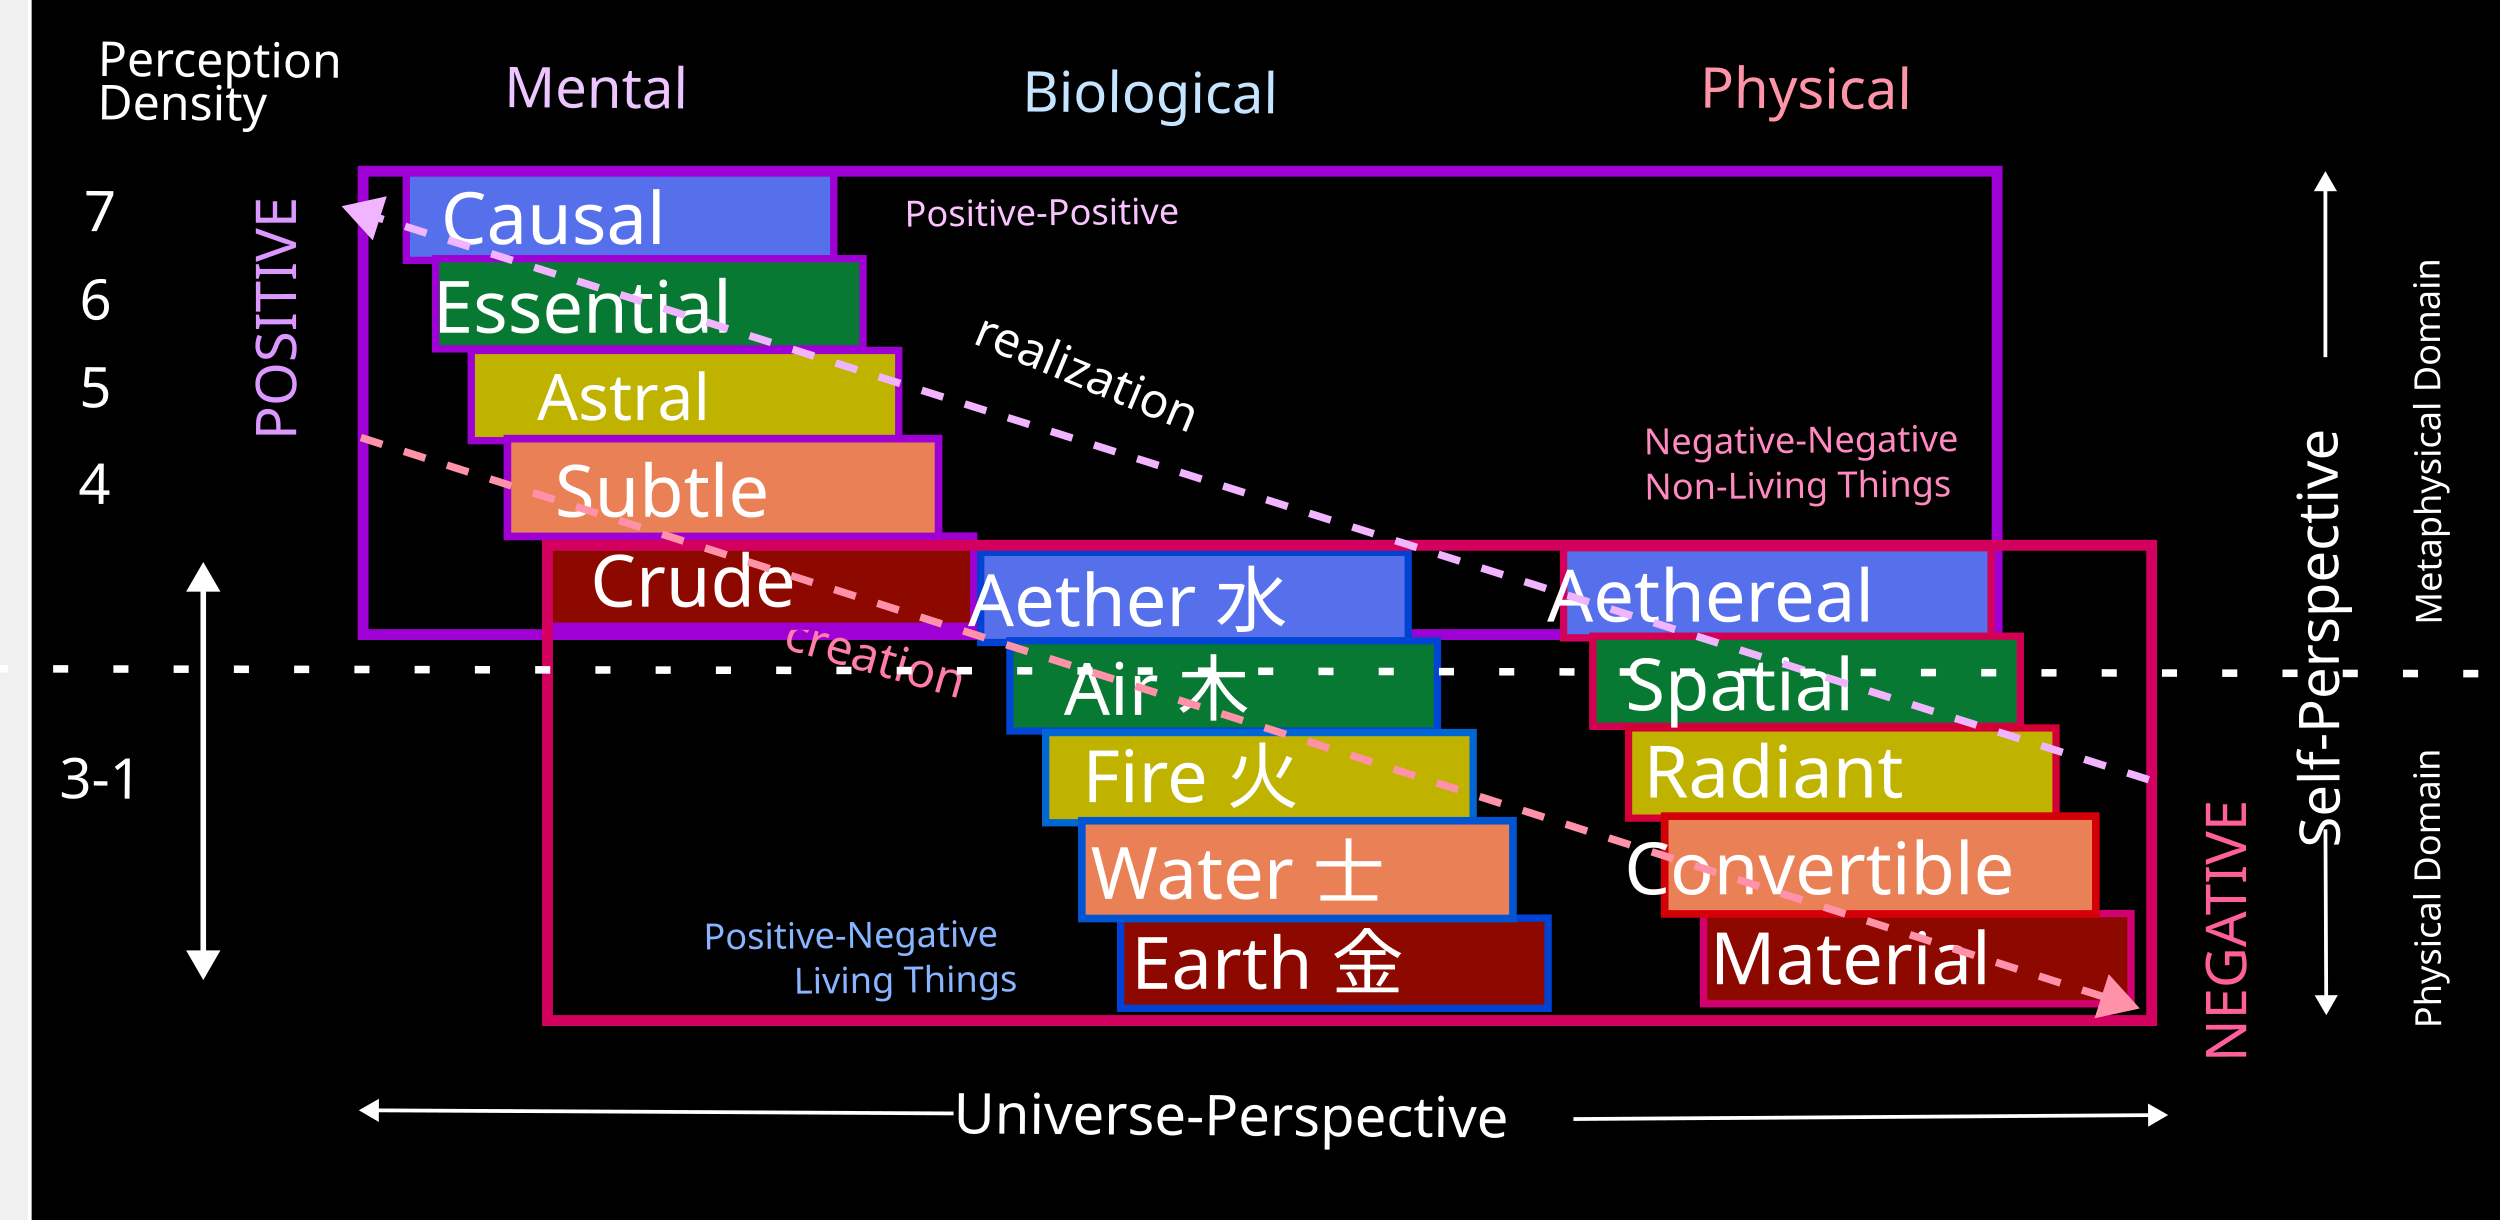
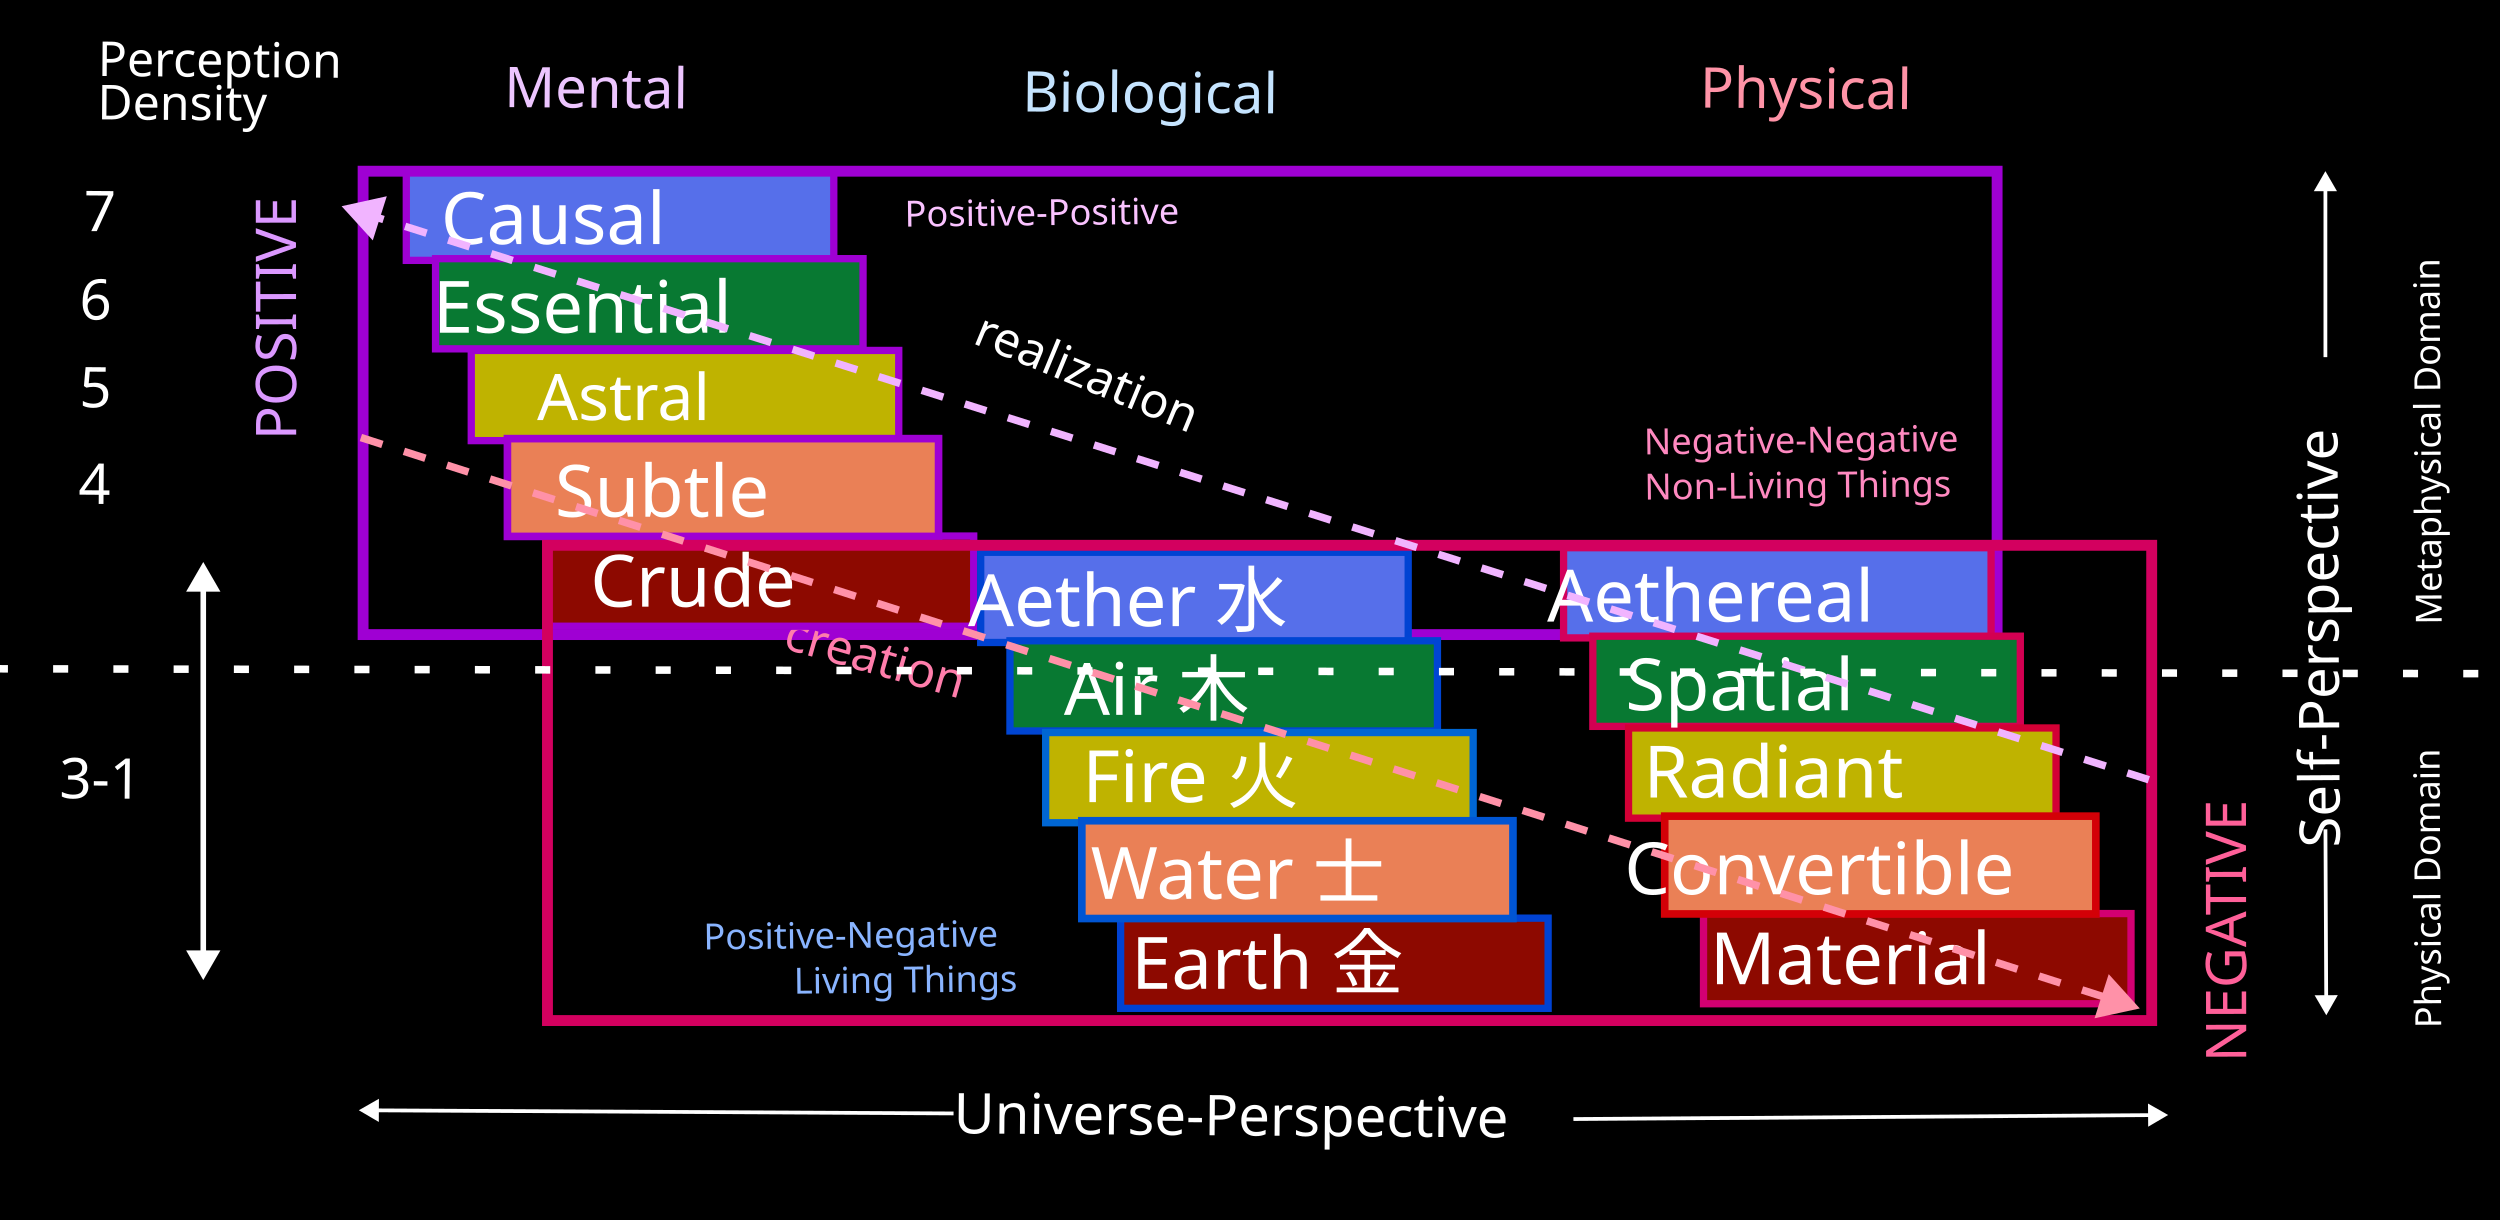
<svg xmlns="http://www.w3.org/2000/svg" width="1660" height="810" viewBox="0 0 1660 810" version="1.1" id="svg1">
  <defs id="defs1">
    <marker style="overflow:visible" id="marker13" refX="0" refY="0" orient="auto-start-reverse" markerWidth="1" markerHeight="1" viewBox="0 0 1 1" preserveAspectRatio="xMidYMid">
      <path transform="scale(0.5)" style="fill:context-stroke;fill-rule:evenodd;stroke:context-stroke;stroke-width:1pt" d="M 5.77,0 -2.88,5 V -5 Z" id="path13" />
    </marker>
    <marker style="overflow:visible" id="marker9" refX="0" refY="0" orient="auto-start-reverse" markerWidth="1" markerHeight="1" viewBox="0 0 1 1" preserveAspectRatio="xMidYMid">
      <path transform="scale(0.5)" style="fill:context-stroke;fill-rule:evenodd;stroke:context-stroke;stroke-width:1pt" d="M 5.77,0 -2.88,5 V -5 Z" id="path9" />
    </marker>
    <marker style="overflow:visible" id="Triangle" refX="0" refY="0" orient="auto-start-reverse" markerWidth="1" markerHeight="1" viewBox="0 0 1 1" preserveAspectRatio="xMidYMid">
      <path transform="scale(0.5)" style="fill:context-stroke;fill-rule:evenodd;stroke:context-stroke;stroke-width:1pt" d="M 5.77,0 -2.88,5 V -5 Z" id="path135" />
    </marker>
    <marker style="overflow:visible" id="Triangle-2" refX="0" refY="0" orient="auto-start-reverse" markerWidth="1" markerHeight="1" viewBox="0 0 1 1" preserveAspectRatio="xMidYMid">
      <path transform="scale(0.5)" style="fill:context-stroke;fill-rule:evenodd;stroke:context-stroke;stroke-width:1pt" d="M 5.77,0 -2.88,5 V -5 Z" id="path135-2" />
    </marker>
    <marker style="overflow:visible" id="marker9-9" refX="0" refY="0" orient="auto-start-reverse" markerWidth="1" markerHeight="1" viewBox="0 0 1 1" preserveAspectRatio="xMidYMid">
      <path transform="scale(0.5)" style="fill:context-stroke;fill-rule:evenodd;stroke:context-stroke;stroke-width:1pt" d="M 5.77,0 -2.88,5 V -5 Z" id="path9-6" />
    </marker>
    <marker style="overflow:visible" id="marker13-8" refX="0" refY="0" orient="auto-start-reverse" markerWidth="1" markerHeight="1" viewBox="0 0 1 1" preserveAspectRatio="xMidYMid">
      <path transform="scale(0.5)" style="fill:context-stroke;fill-rule:evenodd;stroke:context-stroke;stroke-width:1pt" d="M 5.77,0 -2.88,5 V -5 Z" id="path13-1" />
    </marker>
    <marker style="overflow:visible" id="marker13-4" refX="0" refY="0" orient="auto-start-reverse" markerWidth="1" markerHeight="1" viewBox="0 0 1 1" preserveAspectRatio="xMidYMid">
      <path transform="scale(0.5)" style="fill:context-stroke;fill-rule:evenodd;stroke:context-stroke;stroke-width:1pt" d="M 5.77,0 -2.88,5 V -5 Z" id="path13-8" />
    </marker>
  </defs>
  <g id="layer1">
-     <rect style="fill:#000000;fill-opacity:1;stroke:#ffffff;stroke-width:2.501" id="rect2" width="1714.019" height="841.858" x="19.762" y="-9.222" />
+     <rect style="fill:#000000;fill-opacity:1;stroke:#ffffff;stroke-width:2.528" id="rect2" width="1750.732" height="841.832" x="-16.965" y="-9.209" />
    <rect style="fill:#566fea;fill-opacity:1;stroke:#9f00d3;stroke-width:4.846;stroke-dasharray:none;stroke-opacity:1" id="rect1" width="283.854" height="59.885" x="269.78" y="113.002" />
    <rect style="fill:#087932;fill-opacity:1;stroke:#9f00d3;stroke-width:4.846;stroke-dasharray:none;stroke-opacity:1" id="rect1-06" width="283.854" height="59.885" x="289.201" y="171.756" />
    <rect style="fill:none;fill-opacity:1;stroke:#9f00d3;stroke-width:7.209;stroke-dasharray:none;stroke-opacity:1" id="rect1-0" width="1084.988" height="307.685" x="241.095" y="113.682" />
    <text xml:space="preserve" style="font-size:37.333px;font-family:'Noto Sans';-inkscape-font-specification:'Noto Sans';text-align:center;writing-mode:lr-tb;direction:ltr;text-anchor:middle;fill:#6982ff;stroke:#6b8cff;stroke-width:28.18" x="-187.397" y="196.361" id="text2-0" transform="rotate(-90.06055)">
      <tspan id="tspan2-6" x="-187.397" y="196.361" style="font-size:37.333px;fill:#db98ff;fill-opacity:1;stroke:none">POSITIVE</tspan>
    </text>
    <text xml:space="preserve" style="font-size:37.333px;font-family:'Noto Sans';-inkscape-font-specification:'Noto Sans';text-align:center;writing-mode:lr-tb;direction:ltr;text-anchor:middle;fill:#6982ff;stroke:#6b8cff;stroke-width:28.18" x="-595.466" y="1490.757" id="text2-0-0" transform="rotate(-90.06055)">
      <tspan id="tspan2-6-2" x="-595.466" y="1490.757" style="font-size:37.333px;fill:#ff6099;fill-opacity:1;stroke:none">NEGATIVE</tspan>
    </text>
    <text xml:space="preserve" style="font-size:24px;font-family:'Noto Sans';-inkscape-font-specification:'Noto Sans';text-align:center;writing-mode:lr-tb;direction:ltr;text-anchor:middle;fill:#ff6099;fill-opacity:1;stroke:#d3005f;stroke-width:9.399;stroke-dasharray:none;stroke-opacity:1" x="-287.323" y="1618.755" id="text4" transform="rotate(-90.34739)">
      <tspan id="tspan4" x="-287.323" y="1618.755" style="font-size:24px;fill:#ffffff;fill-opacity:1;stroke:none">Metaphysical Domain</tspan>
    </text>
    <text xml:space="preserve" style="font-size:37.333px;font-family:'Noto Sans';-inkscape-font-specification:'Noto Sans';text-align:center;writing-mode:lr-tb;direction:ltr;text-anchor:middle;fill:#ff6099;fill-opacity:1;stroke:#d3005f;stroke-width:9.399;stroke-dasharray:none;stroke-opacity:1" x="-408.796" y="1550.273" id="text4-2" transform="rotate(-90.34739)">
      <tspan id="tspan4-9" x="-408.796" y="1550.273" style="font-size:37.333px;fill:#ffffff;fill-opacity:1;stroke:none">Self-Perspective</tspan>
    </text>
    <text xml:space="preserve" style="font-size:37.333px;font-family:'Noto Sans';-inkscape-font-specification:'Noto Sans';text-align:center;writing-mode:lr-tb;direction:ltr;text-anchor:middle;fill:#ff6099;fill-opacity:1;stroke:#d3005f;stroke-width:9.399;stroke-dasharray:none;stroke-opacity:1" x="847.284" y="747.674" id="text4-2-8" transform="rotate(0.4346996)">
      <tspan id="tspan4-9-8" x="847.284" y="747.674" style="font-size:37.333px;fill:#ffffff;fill-opacity:1;stroke:none">Universe-Perspective</tspan>
    </text>
    <text xml:space="preserve" style="font-size:37.333px;font-family:'Noto Sans';-inkscape-font-specification:'Noto Sans';text-align:center;writing-mode:lr-tb;direction:ltr;text-anchor:middle;fill:#ff6099;fill-opacity:1;stroke:#d3005f;stroke-width:9.399;stroke-dasharray:none;stroke-opacity:1" x="420.512" y="68.565" id="text4-2-8-4" transform="rotate(0.4346996)">
      <tspan id="tspan4-9-8-4" x="420.512" y="68.565" style="font-size:37.333px;fill:#edc5ff;fill-opacity:1;stroke:none">Mental</tspan>
    </text>
    <text xml:space="preserve" style="font-size:32px;line-height:0.9;font-family:'Noto Sans';-inkscape-font-specification:'Noto Sans';text-align:center;writing-mode:lr-tb;direction:ltr;text-anchor:middle;fill:#ff6099;fill-opacity:1;stroke:#d3005f;stroke-width:9.399;stroke-dasharray:none;stroke-opacity:1" x="65.241" y="49.943" id="text4-2-8-4-5" transform="rotate(0.4346996)">
      <tspan id="tspan4-9-8-4-3" x="65.241" y="49.943" style="font-size:32px;line-height:0.9;text-align:start;text-anchor:start;fill:#ffffff;fill-opacity:1;stroke:none">Perception </tspan>
      <tspan x="65.241" y="78.743" style="font-size:32px;line-height:0.9;text-align:start;text-anchor:start;fill:#ffffff;fill-opacity:1;stroke:none" id="tspan1">Density</tspan>
    </text>
    <text xml:space="preserve" style="font-size:37.333px;font-family:'Noto Sans';-inkscape-font-specification:'Noto Sans';text-align:center;writing-mode:lr-tb;direction:ltr;text-anchor:middle;fill:#ff6099;fill-opacity:1;stroke:#d3005f;stroke-width:9.399;stroke-dasharray:none;stroke-opacity:1" x="91.659" y="152.987" id="text4-2-8-4-5-9" transform="rotate(0.4346996)">
      <tspan id="tspan4-9-8-4-3-1" x="91.659" y="152.987" style="font-size:37.333px;fill:#ffffff;fill-opacity:1;stroke:none">7</tspan>
    </text>
    <text xml:space="preserve" style="font-size:37.333px;font-family:'Noto Sans';-inkscape-font-specification:'Noto Sans';text-align:center;writing-mode:lr-tb;direction:ltr;text-anchor:middle;fill:#ff6099;fill-opacity:1;stroke:#d3005f;stroke-width:9.399;stroke-dasharray:none;stroke-opacity:1" x="89.283" y="211.72" id="text4-2-8-4-5-9-0" transform="rotate(0.4346996)">
      <tspan id="tspan4-9-8-4-3-1-2" x="89.283" y="211.72" style="font-size:37.333px;fill:#ffffff;fill-opacity:1;stroke:none">6</tspan>
    </text>
    <text xml:space="preserve" style="font-size:37.333px;font-family:'Noto Sans';-inkscape-font-specification:'Noto Sans';text-align:center;writing-mode:lr-tb;direction:ltr;text-anchor:middle;fill:#ff6099;fill-opacity:1;stroke:#d3005f;stroke-width:9.399;stroke-dasharray:none;stroke-opacity:1" x="788.397" y="68.86" id="text4-2-8-4-1" transform="rotate(0.4346996)">
      <tspan id="tspan4-9-8-4-7" x="788.397" y="68.86" style="font-size:37.333px;fill:#c5e4ff;fill-opacity:1;stroke:none">Biological</tspan>
    </text>
    <text xml:space="preserve" style="font-size:37.333px;font-family:'Noto Sans';-inkscape-font-specification:'Noto Sans';text-align:center;writing-mode:lr-tb;direction:ltr;text-anchor:middle;fill:#ff6099;fill-opacity:1;stroke:#d3005f;stroke-width:9.399;stroke-dasharray:none;stroke-opacity:1" x="1223.806" y="62.856" id="text4-2-8-4-2" transform="rotate(0.4346996)">
      <tspan id="tspan4-9-8-4-1" x="1223.806" y="62.856" style="font-size:37.333px;fill:#ff93a7;fill-opacity:1;stroke:none">Physical</tspan>
    </text>
    <text xml:space="preserve" style="font-size:24px;font-family:'Noto Sans';-inkscape-font-specification:'Noto Sans';text-align:center;writing-mode:lr-tb;direction:ltr;text-anchor:middle;fill:#ff6099;fill-opacity:1;stroke:#d3005f;stroke-width:9.399;stroke-dasharray:none;stroke-opacity:1" x="-584.059" y="1616.799" id="text4-7" transform="rotate(-90.34739)">
      <tspan id="tspan4-3" x="-584.059" y="1616.799" style="font-size:24px;fill:#ffffff;fill-opacity:1;stroke:none">Physical Domain</tspan>
    </text>
    <text xml:space="preserve" style="font-size:24px;font-family:'Noto Sans';-inkscape-font-specification:'Noto Sans';text-align:center;writing-mode:lr-tb;direction:ltr;text-anchor:middle;fill:#ff6099;fill-opacity:1;stroke:#d3005f;stroke-width:9.399;stroke-dasharray:none;stroke-opacity:1" x="705.843" y="156.936" id="text4-7-1" transform="rotate(-0.6140986)">
      <tspan id="tspan4-3-5" x="705.843" y="156.936" style="font-size:24px;fill:#fac2ff;fill-opacity:1;stroke:none">Positive-Positive</tspan>
    </text>
    <text xml:space="preserve" style="font-size:24px;font-family:'Noto Sans';-inkscape-font-specification:'Noto Sans';text-align:center;writing-mode:lr-tb;direction:ltr;text-anchor:middle;fill:#ff6099;fill-opacity:1;stroke:#d3005f;stroke-width:9.399;stroke-dasharray:none;stroke-opacity:1" x="1088.289" y="313.435" id="text4-7-1-6" transform="rotate(-0.6140986)">
      <tspan id="tspan4-3-5-7" x="1088.289" y="313.435" style="font-size:24px;text-align:start;text-anchor:start;fill:#ff89c0;fill-opacity:1;stroke:none">Negative-Negative </tspan>
      <tspan x="1088.289" y="343.435" style="font-size:24px;text-align:start;text-anchor:start;fill:#ff89c0;fill-opacity:1;stroke:none" id="tspan7">Non-Living Things</tspan>
    </text>
    <text xml:space="preserve" style="font-size:24px;font-family:'Noto Sans';-inkscape-font-specification:'Noto Sans';text-align:center;writing-mode:lr-tb;direction:ltr;text-anchor:middle;fill:#ff6099;fill-opacity:1;stroke:#d3005f;stroke-width:9.399;stroke-dasharray:none;stroke-opacity:1" x="699.688" y="635.43" id="text4-7-1-6-6" transform="rotate(-0.6140986)">
      <tspan id="tspan4-3-5-7-3" x="699.688" y="635.43" style="font-size:24px;text-align:end;text-anchor:end;fill:#89b4ff;fill-opacity:1;stroke:none">Positive-Negative</tspan>
      <tspan x="699.688" y="665.43" style="font-size:24px;text-align:end;text-anchor:end;fill:#89b4ff;fill-opacity:1;stroke:none" id="tspan7-9">Living Things</tspan>
    </text>
    <text xml:space="preserve" style="font-size:32px;font-family:'Noto Sans';-inkscape-font-specification:'Noto Sans';text-align:center;writing-mode:lr-tb;direction:ltr;text-anchor:middle;fill:#ff6099;fill-opacity:1;stroke:#d3005f;stroke-width:9.399;stroke-dasharray:none;stroke-opacity:1" x="782.362" y="-36.718" id="text4-7-5" transform="rotate(22.51285)">
      <tspan id="tspan4-3-9" x="782.362" y="-36.718" style="font-size:32px;fill:#ffffff;fill-opacity:1;stroke:none">realization</tspan>
    </text>
    <text xml:space="preserve" style="font-size:32px;font-family:'Noto Sans';-inkscape-font-specification:'Noto Sans';text-align:center;writing-mode:lr-tb;direction:ltr;text-anchor:middle;fill:#ff7dab;fill-opacity:1;stroke:#d3005f;stroke-width:9.399;stroke-dasharray:none;stroke-opacity:1" x="699.402" y="271.617" id="text4-7-5-9" transform="rotate(15.8988)">
      <tspan id="tspan4-3-9-1" x="699.402" y="271.617" style="font-size:32px;fill:#ff7dab;fill-opacity:1;stroke:none">creation</tspan>
    </text>
    <g id="g5" transform="translate(125.1589,19.76194)">
      <rect style="fill:#8d0900;fill-opacity:1;stroke:#9f00d3;stroke-width:4.846;stroke-dasharray:none;stroke-opacity:1" id="rect1-06-6" width="283.854" height="59.885" x="237.534" y="336.169" />
      <rect style="fill:#bfb300;fill-opacity:1;stroke:#9f00d3;stroke-width:4.846;stroke-dasharray:none;stroke-opacity:1" id="rect1-06-4" width="283.854" height="59.885" x="187.756" y="212.931" />
      <rect style="fill:#ea8056;fill-opacity:1;stroke:#9f00d3;stroke-width:5.067;stroke-dasharray:none;stroke-opacity:1" id="rect1-9" width="286.267" height="64.934" x="211.771" y="271.486" />
      <text xml:space="preserve" style="font-size:48px;font-family:'Noto Sans';-inkscape-font-specification:'Noto Sans';text-align:center;writing-mode:lr-tb;direction:ltr;text-anchor:middle;fill:#6982ff;stroke:#6b8cff;stroke-width:28.18" x="285.889" y="142.286" id="text2">
        <tspan id="tspan2" x="285.889" y="142.286" style="font-size:48px;fill:#ffffff;fill-opacity:1;stroke:none">Causal</tspan>
      </text>
      <text xml:space="preserve" style="font-size:48px;font-family:'Noto Sans';-inkscape-font-specification:'Noto Sans';text-align:center;writing-mode:lr-tb;direction:ltr;text-anchor:middle;fill:#6982ff;stroke:#6b8cff;stroke-width:28.18" x="305.21" y="201.179" id="text2-93">
        <tspan id="tspan2-1" x="305.21" y="201.179" style="font-size:48px;fill:#ffffff;fill-opacity:1;stroke:none">Essential</tspan>
      </text>
      <text xml:space="preserve" style="font-size:42.667px;font-family:'Noto Sans';-inkscape-font-specification:'Noto Sans';text-align:center;writing-mode:lr-tb;direction:ltr;text-anchor:middle;fill:#6982ff;stroke:#6b8cff;stroke-width:28.18" x="327.702" y="259.147" id="text2-8">
        <tspan id="tspan2-4" x="327.702" y="259.147" style="font-size:42.667px;fill:#ffffff;fill-opacity:1;stroke:none">Astral</tspan>
      </text>
      <text xml:space="preserve" style="font-size:48px;font-family:'Noto Sans';-inkscape-font-specification:'Noto Sans';text-align:center;writing-mode:lr-tb;direction:ltr;text-anchor:middle;fill:#6982ff;stroke:#6b8cff;stroke-width:28.18" x="358.132" y="323.37" id="text2-5">
        <tspan id="tspan2-3" x="358.132" y="323.37" style="font-size:48px;fill:#ffffff;fill-opacity:1;stroke:none">Subtle</tspan>
      </text>
      <text xml:space="preserve" style="font-size:48px;font-family:'Noto Sans';-inkscape-font-specification:'Noto Sans';text-align:center;writing-mode:lr-tb;direction:ltr;text-anchor:middle;fill:#6982ff;stroke:#6b8cff;stroke-width:28.18" x="378.702" y="383.083" id="text2-6">
        <tspan id="tspan2-10" x="378.702" y="383.083" style="font-size:48px;fill:#ffffff;fill-opacity:1;stroke:none">Crude</tspan>
      </text>
    </g>
    <g id="g4" transform="translate(293.7941,-220.0162)">
      <rect style="fill:#8d0900;fill-opacity:1;stroke:#0042d3;stroke-width:4.846;stroke-dasharray:none;stroke-opacity:1" id="rect1-06-6-4" width="283.854" height="59.885" x="450.304" y="829.67" />
      <rect style="fill:#566fea;fill-opacity:1;stroke:#0043d3;stroke-width:4.846;stroke-dasharray:none;stroke-opacity:1" id="rect1-5" width="283.854" height="59.885" x="357.392" y="586.741" />
      <rect style="fill:#087932;fill-opacity:1;stroke:#0045d3;stroke-width:4.846;stroke-dasharray:none;stroke-opacity:1" id="rect1-06-2" width="283.854" height="59.885" x="376.812" y="645.496" />
      <rect style="fill:#bfb300;fill-opacity:1;stroke:#0066d3;stroke-width:4.846;stroke-dasharray:none;stroke-opacity:1" id="rect1-06-4-5" width="283.854" height="59.885" x="400.526" y="706.432" />
      <rect style="fill:#ea8056;fill-opacity:1;stroke:#0055d3;stroke-width:5.067;stroke-dasharray:none;stroke-opacity:1" id="rect1-9-4" width="286.267" height="64.934" x="424.542" y="764.987" />
      <text xml:space="preserve" style="font-size:48px;font-family:'Noto Sans';-inkscape-font-specification:'Noto Sans';text-align:center;writing-mode:lr-tb;direction:ltr;text-anchor:middle;fill:#6982ff;stroke:#6b8cff;stroke-width:28.18" x="498.66" y="635.787" id="text2-7">
        <tspan id="tspan2-44" x="498.66" y="635.787" style="font-size:48px;fill:#ffffff;fill-opacity:1;stroke:none">Aether ⽔</tspan>
      </text>
      <text xml:space="preserve" style="font-size:48px;font-family:'Noto Sans';-inkscape-font-specification:'Noto Sans';text-align:center;writing-mode:lr-tb;direction:ltr;text-anchor:middle;fill:#6982ff;stroke:#6b8cff;stroke-width:28.18" x="517.981" y="694.68" id="text2-93-3">
        <tspan id="tspan2-1-0" x="517.981" y="694.68" style="font-size:48px;fill:#ffffff;fill-opacity:1;stroke:none">Air 木</tspan>
      </text>
      <text xml:space="preserve" style="font-size:48px;font-family:'Noto Sans';-inkscape-font-specification:'Noto Sans';text-align:center;writing-mode:lr-tb;direction:ltr;text-anchor:middle;fill:#6982ff;stroke:#6b8cff;stroke-width:28.18" x="540.473" y="752.648" id="text2-8-7">
        <tspan id="tspan2-4-8" x="540.473" y="752.648" style="font-size:48px;fill:#ffffff;fill-opacity:1;stroke:none">Fire 火</tspan>
      </text>
      <text xml:space="preserve" style="font-size:48px;font-family:'Noto Sans';-inkscape-font-specification:'Noto Sans';text-align:center;writing-mode:lr-tb;direction:ltr;text-anchor:middle;fill:#6982ff;stroke:#6b8cff;stroke-width:28.18" x="570.903" y="816.872" id="text2-5-6">
        <tspan id="tspan2-3-8" x="577.143" y="816.872" style="font-size:48px;fill:#ffffff;fill-opacity:1;stroke:none">Water 士 </tspan>
      </text>
      <text xml:space="preserve" style="font-size:48px;font-family:'Noto Sans';-inkscape-font-specification:'Noto Sans';text-align:center;writing-mode:lr-tb;direction:ltr;text-anchor:middle;fill:#6982ff;stroke:#6b8cff;stroke-width:28.18" x="591.473" y="876.585" id="text2-6-8">
        <tspan id="tspan2-10-4" x="591.473" y="876.585" style="font-size:48px;fill:#ffffff;fill-opacity:1;stroke:none">Earth 金</tspan>
      </text>
    </g>
    <g id="g6" transform="translate(874.795,-214.7464)">
      <rect style="fill:#8d0900;fill-opacity:1;stroke:#d30072;stroke-width:4.846;stroke-dasharray:none;stroke-opacity:1" id="rect1-06-6-9" width="283.854" height="59.885" x="256.335" y="821.352" />
      <rect style="fill:#566fea;fill-opacity:1;stroke:#d3005c;stroke-width:4.846;stroke-dasharray:none;stroke-opacity:1" id="rect1-2" width="283.854" height="59.885" x="163.423" y="578.423" />
      <rect style="fill:#087932;fill-opacity:1;stroke:#d30052;stroke-width:4.846;stroke-dasharray:none;stroke-opacity:1" id="rect1-06-0" width="283.854" height="59.885" x="182.843" y="637.177" />
      <rect style="fill:#bfb300;fill-opacity:1;stroke:#d30035;stroke-width:4.846;stroke-dasharray:none;stroke-opacity:1" id="rect1-06-4-6" width="283.854" height="59.885" x="206.558" y="698.114" />
      <rect style="fill:#ea8056;fill-opacity:1;stroke:#d30007;stroke-width:5.067;stroke-dasharray:none;stroke-opacity:1" id="rect1-9-8" width="286.267" height="64.934" x="230.573" y="756.669" />
      <text xml:space="preserve" style="font-size:48px;font-family:'Noto Sans';-inkscape-font-specification:'Noto Sans';text-align:center;writing-mode:lr-tb;direction:ltr;text-anchor:middle;fill:#6982ff;stroke:#6b8cff;stroke-width:28.18" x="304.691" y="627.469" id="text2-92">
        <tspan id="tspan2-66" x="304.691" y="627.469" style="font-size:48px;fill:#ffffff;fill-opacity:1;stroke:none">Aethereal</tspan>
      </text>
      <text xml:space="preserve" style="font-size:48px;font-family:'Noto Sans';-inkscape-font-specification:'Noto Sans';text-align:center;writing-mode:lr-tb;direction:ltr;text-anchor:middle;fill:#6982ff;stroke:#6b8cff;stroke-width:28.18" x="324.012" y="686.361" id="text2-93-4">
        <tspan id="tspan2-1-9" x="324.012" y="686.361" style="font-size:48px;fill:#ffffff;fill-opacity:1;stroke:none">Spatial</tspan>
      </text>
      <text xml:space="preserve" style="font-size:48px;font-family:'Noto Sans';-inkscape-font-specification:'Noto Sans';text-align:center;writing-mode:lr-tb;direction:ltr;text-anchor:middle;fill:#6982ff;stroke:#6b8cff;stroke-width:28.18" x="346.504" y="744.329" id="text2-8-5">
        <tspan id="tspan2-4-0" x="346.504" y="744.329" style="font-size:48px;fill:#ffffff;fill-opacity:1;stroke:none">Radiant</tspan>
      </text>
      <text xml:space="preserve" style="font-size:48px;font-family:'Noto Sans';-inkscape-font-specification:'Noto Sans';text-align:center;writing-mode:lr-tb;direction:ltr;text-anchor:middle;fill:#6982ff;stroke:#6b8cff;stroke-width:28.18" x="376.934" y="808.553" id="text2-5-4">
        <tspan id="tspan2-3-87" x="376.934" y="808.553" style="font-size:48px;fill:#ffffff;fill-opacity:1;stroke:none">Convertible</tspan>
      </text>
      <text xml:space="preserve" style="font-size:48px;font-family:'Noto Sans';-inkscape-font-specification:'Noto Sans';text-align:center;writing-mode:lr-tb;direction:ltr;text-anchor:middle;fill:#6982ff;stroke:#6b8cff;stroke-width:28.18" x="397.504" y="868.266" id="text2-6-1">
        <tspan id="tspan2-10-7" x="397.504" y="868.266" style="font-size:48px;fill:#ffffff;fill-opacity:1;stroke:none">Material</tspan>
      </text>
    </g>
    <rect style="fill:none;fill-opacity:1;stroke:#d3005f;stroke-width:7.233;stroke-dasharray:none;stroke-opacity:1" id="rect1-0-8" width="1065.201" height="315.565" x="363.522" y="362.078" />
    <path style="fill:#800000;fill-opacity:1;stroke:#f1b4ff;stroke-width:4.999;stroke-dasharray:14.997, 14.997;stroke-dashoffset:0;stroke-opacity:1;marker-end:url(#Triangle)" d="M 1426.812,517.763 243.731,142.286" id="path6" />
    <path style="fill:#800000;fill-opacity:1;stroke:#ff91a8;stroke-width:5.001;stroke-dasharray:15.003, 15.003;stroke-dashoffset:0;stroke-opacity:1;marker-end:url(#Triangle-2)" d="M 239.621,290.532 1403.919,664.19" id="path6-1" />
    <path style="fill:none;fill-opacity:1;stroke:#ffffff;stroke-width:5.001;stroke-dasharray:10.002, 30.006;stroke-dashoffset:0;stroke-opacity:1" d="M 1965.654,447.937 -48.746,443.985" id="path7" />
    <path style="fill:#89b4ff;fill-opacity:1;stroke:#ffffff;stroke-width:2.501;stroke-dasharray:none;stroke-dashoffset:0;stroke-opacity:1;marker-end:url(#marker9)" d="m 1044.748,743.049 386.016,-2.635" id="path8" />
    <path style="fill:#89b4ff;fill-opacity:1;stroke:#ffffff;stroke-width:2.501;stroke-dasharray:none;stroke-dashoffset:0;stroke-opacity:1;marker-end:url(#marker9-9)" d="M 633.155,739.318 247.135,737.261" id="path8-8" />
    <path style="fill:#89b4ff;fill-opacity:1;stroke:#ffffff;stroke-width:2.501;stroke-dasharray:none;stroke-dashoffset:0;stroke-opacity:1;marker-end:url(#marker13)" d="M 1544.066,237.143 V 122.524" id="path10" />
    <path style="fill:#89b4ff;fill-opacity:1;stroke:#ffffff;stroke-width:3.703;stroke-dasharray:none;stroke-dashoffset:0;stroke-opacity:1;marker-start:url(#Triangle);marker-end:url(#marker13-4)" d="M 134.974,637.621 V 386.302" id="path10-0" />
    <path style="fill:#89b4ff;fill-opacity:1;stroke:#ffffff;stroke-width:2.501;stroke-dasharray:none;stroke-dashoffset:0;stroke-opacity:1;marker-end:url(#marker13-8)" d="m 1544.096,550.631 0.522,114.618" id="path10-3" />
    <text xml:space="preserve" style="font-size:37.333px;font-family:'Noto Sans';-inkscape-font-specification:'Noto Sans';text-align:center;writing-mode:lr-tb;direction:ltr;text-anchor:middle;fill:#ff6099;fill-opacity:1;stroke:#d3005f;stroke-width:9.399;stroke-dasharray:none;stroke-opacity:1" x="89.625" y="269.982" id="text4-2-8-4-5-9-9" transform="rotate(0.4346996)">
      <tspan id="tspan4-9-8-4-3-1-22" x="89.625" y="269.982" style="font-size:37.333px;fill:#ffffff;fill-opacity:1;stroke:none">5</tspan>
    </text>
    <text xml:space="preserve" style="font-size:37.333px;font-family:'Noto Sans';-inkscape-font-specification:'Noto Sans';text-align:center;writing-mode:lr-tb;direction:ltr;text-anchor:middle;fill:#ff6099;fill-opacity:1;stroke:#d3005f;stroke-width:9.399;stroke-dasharray:none;stroke-opacity:1" x="89.464" y="334.086" id="text4-2-8-4-5-9-3" transform="rotate(0.4346996)">
      <tspan id="tspan4-9-8-4-3-1-6" x="89.464" y="334.086" style="font-size:37.333px;fill:#ffffff;fill-opacity:1;stroke:none">4</tspan>
    </text>
    <text xml:space="preserve" style="font-size:37.333px;font-family:'Noto Sans';-inkscape-font-specification:'Noto Sans';text-align:center;writing-mode:lr-tb;direction:ltr;text-anchor:middle;fill:#ff6099;fill-opacity:1;stroke:#d3005f;stroke-width:9.399;stroke-dasharray:none;stroke-opacity:1" x="95.021" y="529.653" id="text4-2-8-4-5-9-3-8-1" transform="rotate(0.4346996)">
      <tspan id="tspan4-9-8-4-3-1-6-5-5" x="95.021" y="529.653" style="font-size:37.333px;fill:#ffffff;fill-opacity:1;stroke:none">3-1</tspan>
    </text>
  </g>
</svg>
